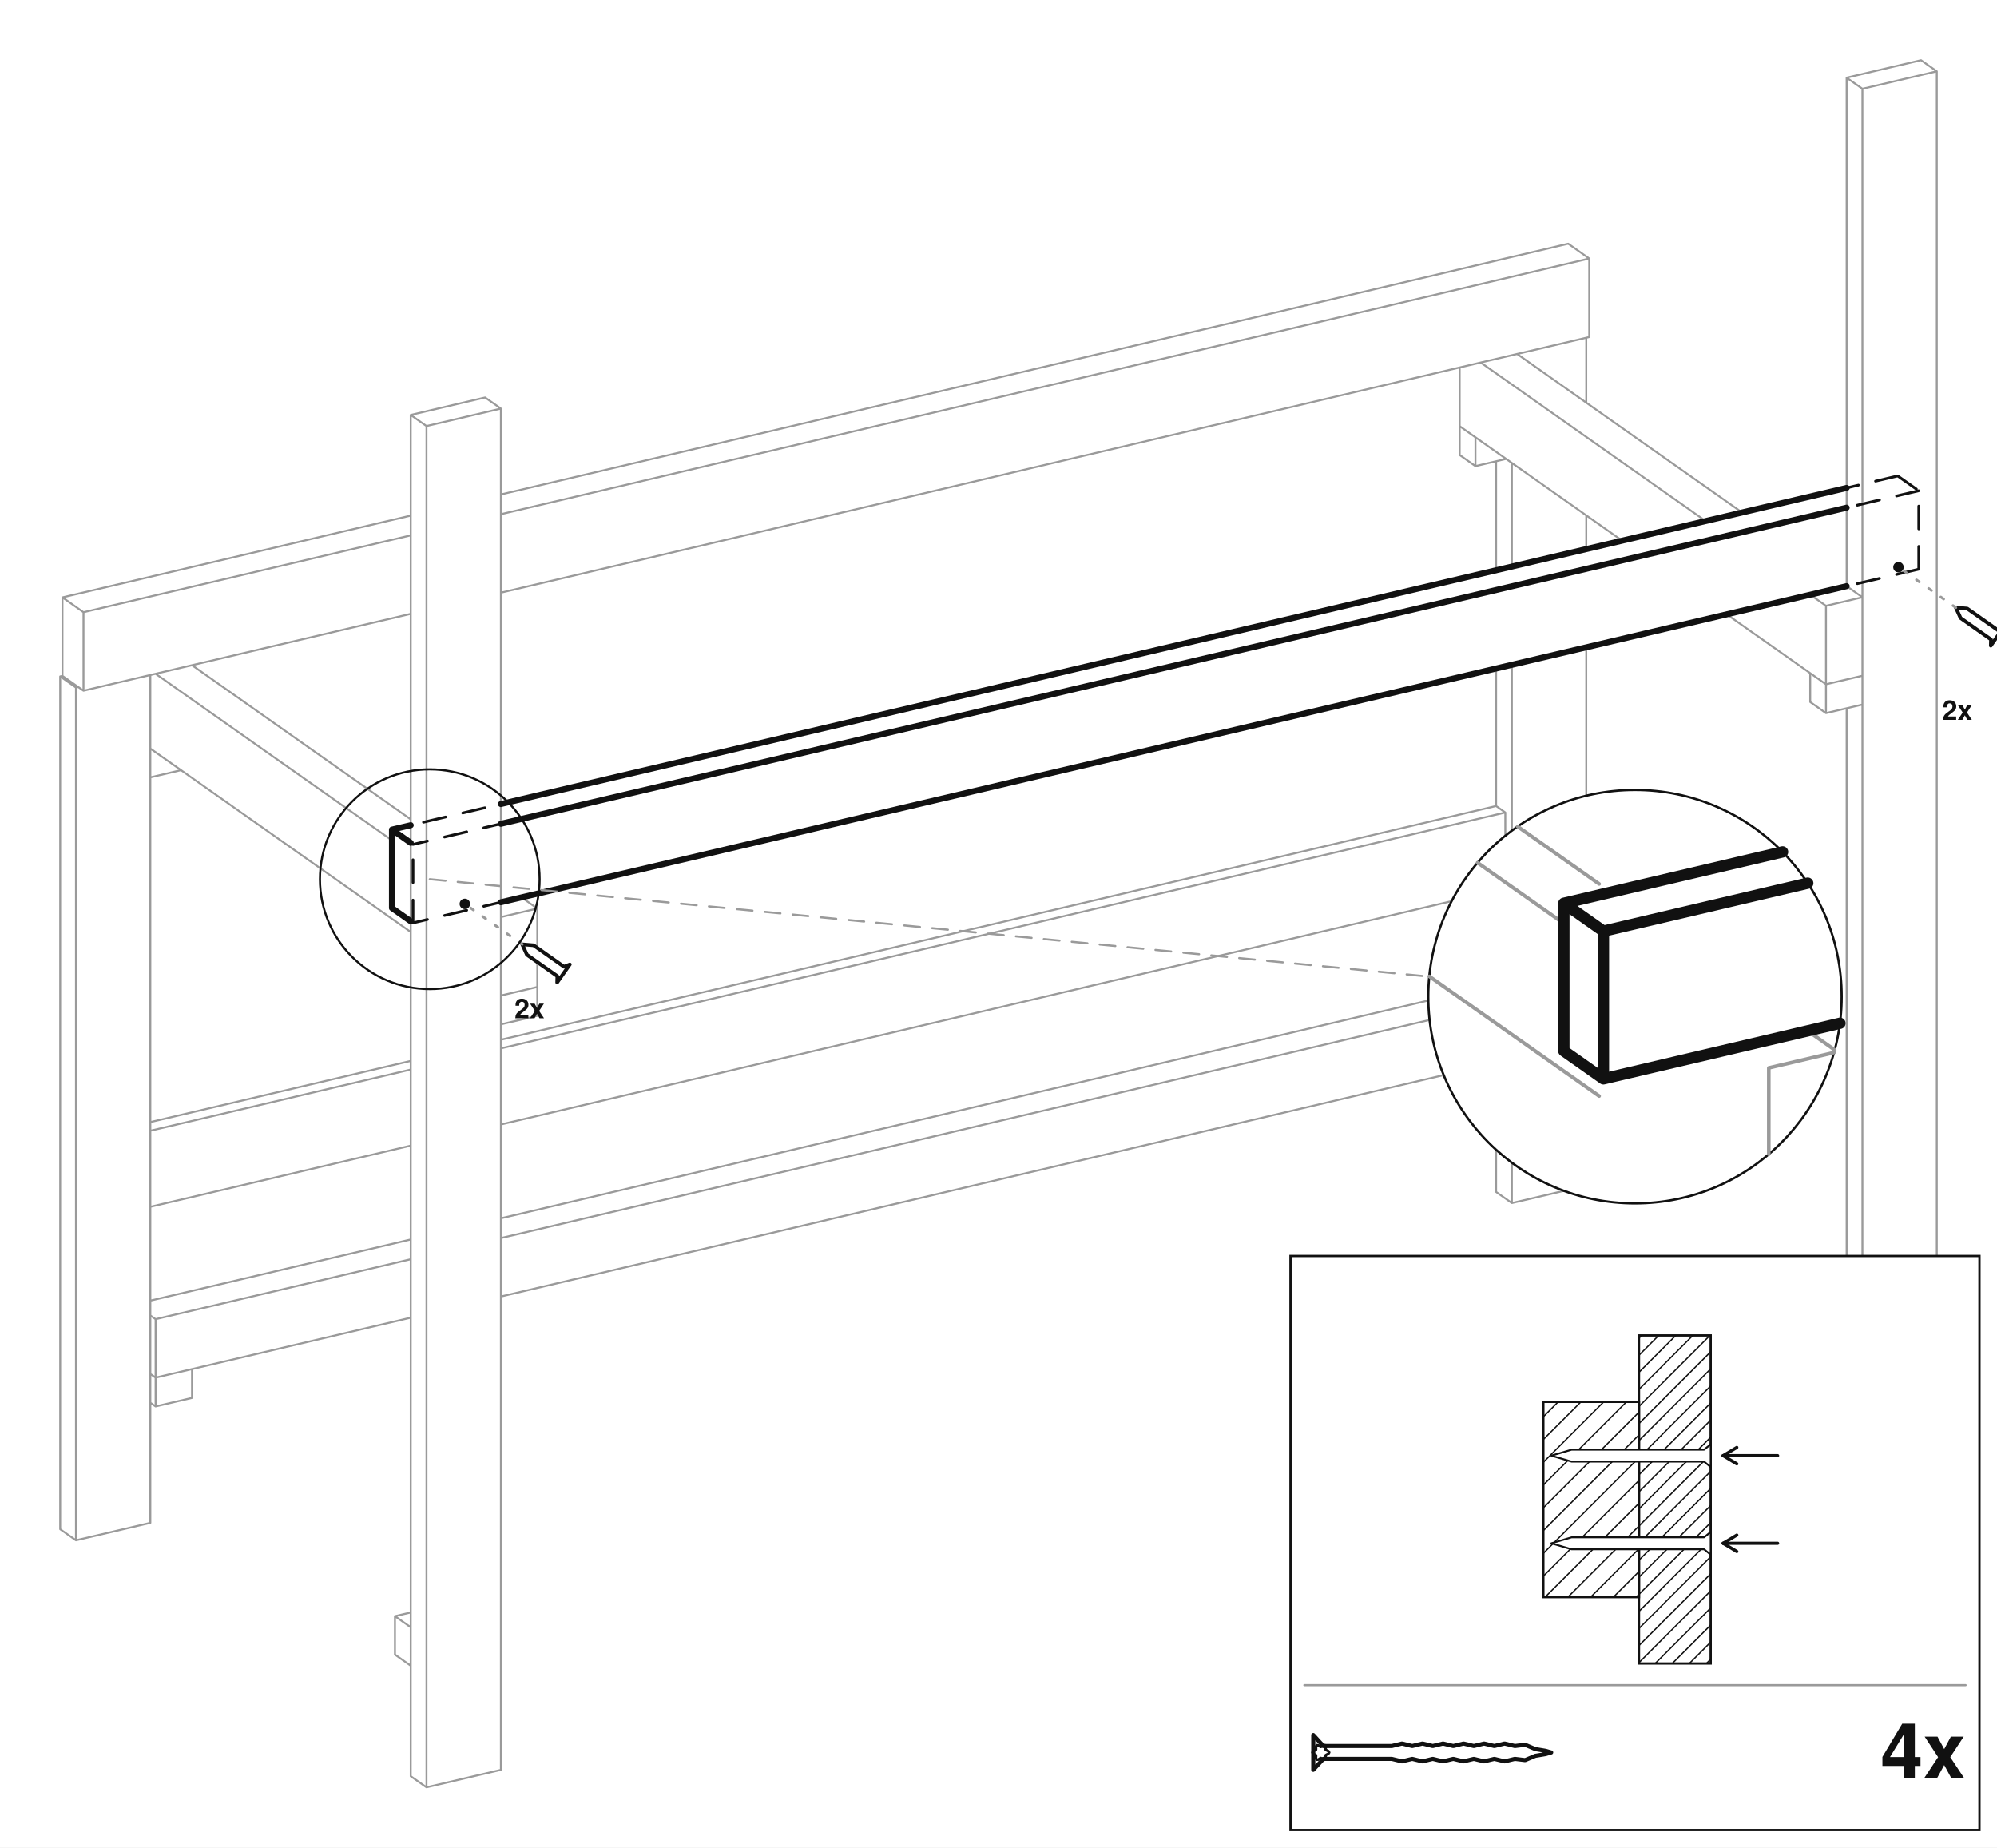
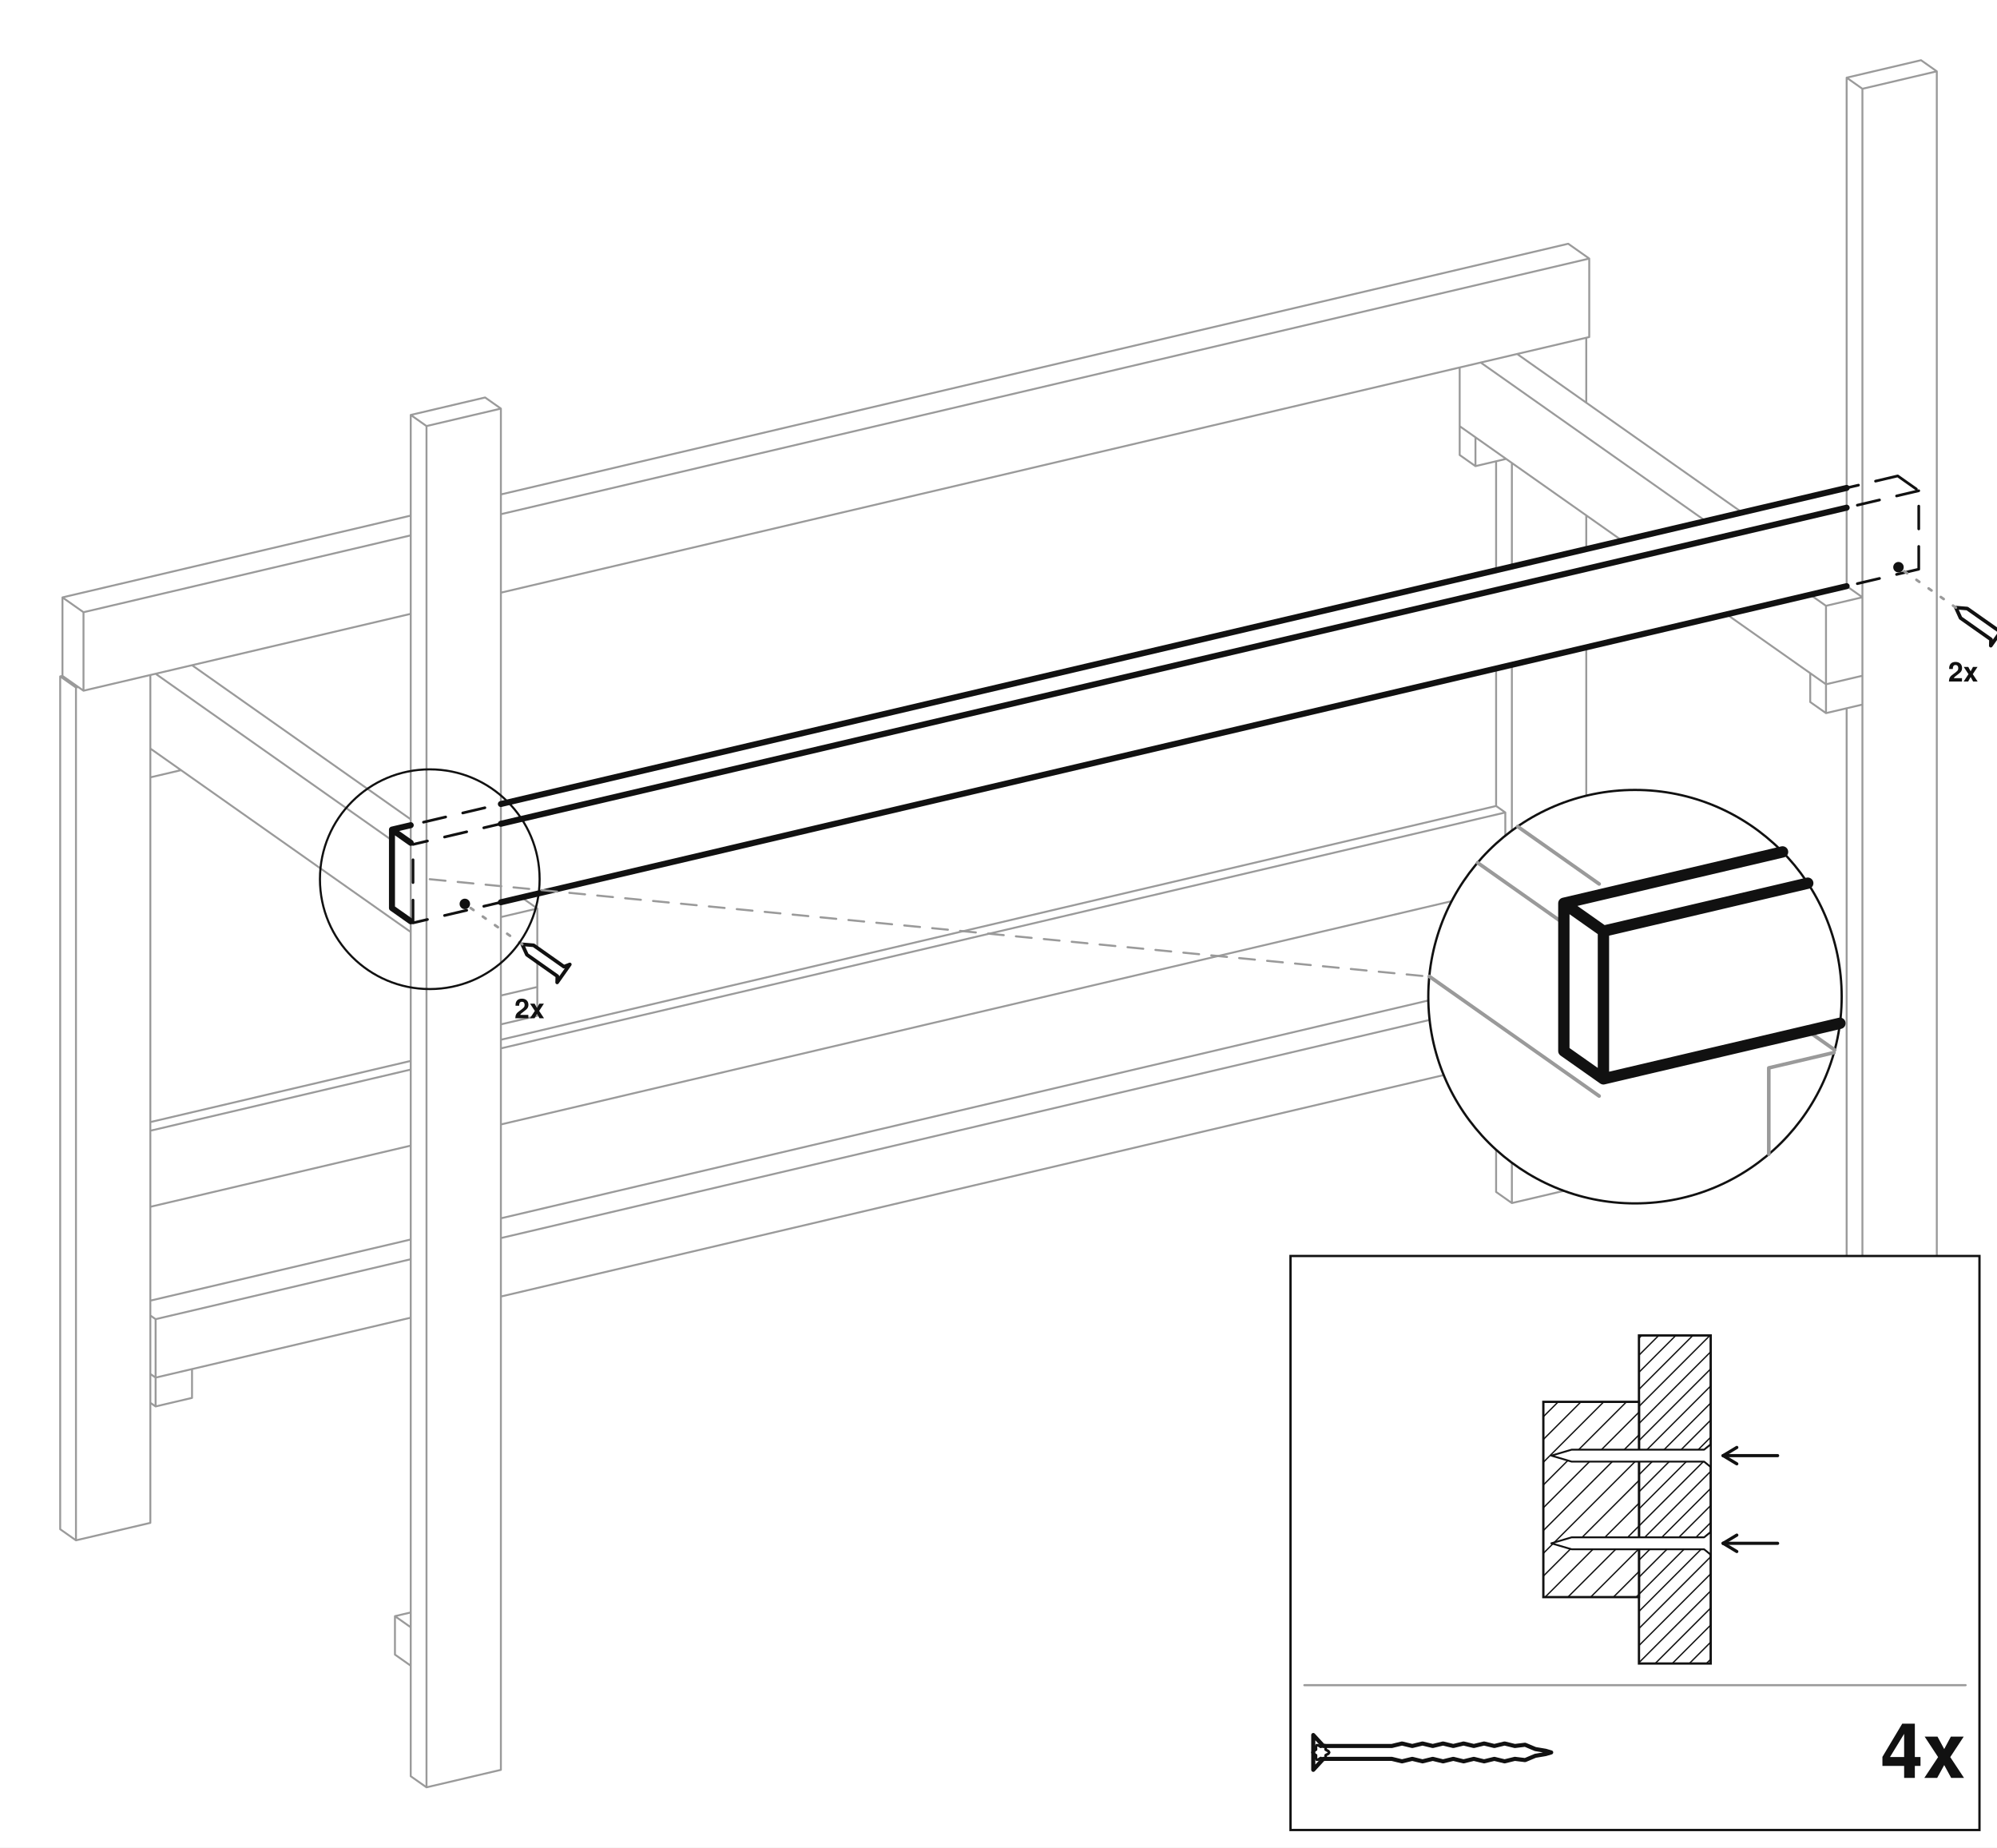
<svg xmlns="http://www.w3.org/2000/svg" viewBox="-1139.38 -913 2278.77 2107.79">
  <rect x="-1139.38" y="-913" width="2278.77" height="2107.79" fill="#ffffff" />
  <path d="M567.82,210.25 L591.82,227.15 M591.82,293.84 L591.82,227.15 M-967.82,587.77 L-961.82,592 M-961.82,658.69 L-961.82,592 M-967.82,654.46 L-961.82,658.69 M567.82,210.25 L-567.82,476.93 M-670.7,501.09 L-967.82,570.86 M591.82,293.84 L-567.82,566.16 M-670.7,590.32 L-961.82,658.69 M591.82,227.15 L-567.82,499.47 M-670.7,523.63 L-961.82,592 M591.82,326.73 L591.82,293.84 M526.26,319.58 L526.26,309.24 M550.26,336.49 L550.26,303.6 M526.26,319.58 L550.26,336.49 M591.82,326.73 L550.26,336.49 M591.82,293.84 L550.26,303.6 M-920.26,681.81 L-920.26,648.92 M-967.82,654.46 L-961.82,658.69 M-961.82,691.57 L-961.82,658.69 M-967.82,687.35 L-961.82,691.57 M-920.26,681.81 L-961.82,691.57 M-920.26,648.92 L-961.82,658.69 M670.7,439.6 L670.7,-174.5 M670.7,-286.57 L670.7,-325.03 M670.7,-453.6 L670.7,-527.69 M567.82,446.85 L567.82,332.37 M567.82,210.25 L567.82,103.17 M567.82,6.53 L567.82,-150.34 M567.82,-262.42 L567.82,-386.75 M585.82,459.53 L585.82,328.14 M585.82,222.93 L585.82,-154.57 M585.82,-266.64 L585.82,-384.82 M567.82,446.85 L585.82,459.53 M670.7,439.6 L585.82,459.53 M-967.82,824.38 L-967.82,-142.91 M-1070.7,831.63 L-1070.7,-141.3 M-1070.7,-141.3 L-1052.7,-128.62 M-1052.7,844.31 L-1052.7,-128.62 M-1070.7,831.63 L-1052.7,844.31 M-1068.1,-141.91 L-1070.7,-141.3 M-967.82,824.38 L-1052.7,844.31 M-1050.1,-129.23 L-1052.7,-128.62 M567.82,6.53 L578.32,13.92 M578.32,100.71 L578.32,13.92 M567.82,6.53 L-567.82,273.21 M-670.7,297.37 L-967.82,367.14 M578.32,100.71 L-567.82,369.86 M-670.7,394.02 L-967.82,463.79 M578.32,13.92 L-567.82,283.07 M-670.7,307.23 L-967.82,377 M650.1,-634.92 L674.1,-618.01 M674.1,-528.48 L674.1,-618.01 M-1068.1,-141.91 L-1068.1,-231.44 M-1068.1,-231.44 L-1044.1,-214.53 M-1044.1,-125 L-1044.1,-214.53 M-1068.1,-141.91 L-1044.1,-125 M650.1,-634.92 L-567.82,-348.92 M-670.7,-324.76 L-1068.1,-231.44 M674.1,-528.48 L-567.82,-236.84 M-670.7,-212.69 L-1044.1,-125 M674.1,-618.01 L-567.82,-326.37 M-670.7,-302.21 L-1044.1,-214.53 M-688.7,974.67 L-688.7,930.82 M-688.7,930.82 L-670.7,943.5 M-670.7,987.35 L-670.7,943.5 M-688.7,974.67 L-670.7,987.35 M-670.7,926.6 L-688.7,930.82 M1052.7,-844.31 L1070.7,-831.63 M1070.7,721.4 L1070.7,-831.63 M967.82,728.65 L967.82,-104.95 M967.82,-244.28 L967.82,-824.38 M967.82,-824.38 L985.82,-811.7 M985.82,741.33 L985.82,-811.7 M967.82,728.65 L985.82,741.33 M1052.7,-844.31 L967.82,-824.38 M1070.7,721.4 L985.82,741.33 M1070.7,-831.63 L985.82,-811.7 M-585.82,-459.53 L-567.82,-446.85 M-567.82,1106.17 L-567.82,-446.85 M-670.7,1113.42 L-670.7,-439.6 M-670.7,-439.6 L-652.7,-426.92 M-652.7,1126.1 L-652.7,-426.92 M-670.7,1113.42 L-652.7,1126.1 M-585.82,-459.53 L-670.7,-439.6 M-567.82,1106.17 L-652.7,1126.1 M-567.82,-446.85 L-652.7,-426.92 M526.26,-393.89 L526.26,-426.78 M526.26,-426.78 L544.26,-414.1 M544.26,-381.21 L544.26,-414.1 M526.26,-393.89 L544.26,-381.21 M579.27,-389.44 L544.26,-381.21 M985.82,-109.18 L985.82,-142.07 M926.26,-112.1 L926.26,-144.99 M926.26,-144.99 L944.26,-132.31 M944.26,-99.42 L944.26,-132.31 M926.26,-112.1 L944.26,-99.42 M985.82,-109.18 L944.26,-99.42 M985.82,-142.07 L944.26,-132.31 M-967.82,-26.13 L-967.82,-59.02 M-932.81,-34.36 L-967.82,-26.13 M-526.26,245.9 L-526.26,213.01 M-567.82,255.66 L-567.82,222.77 M-526.26,245.9 L-567.82,255.66 M-526.26,213.01 L-567.82,222.77 M591.82,-509.16 L848.51,-328.33 M967.82,-244.28 L985.82,-231.6 M985.82,-142.07 L985.82,-231.6 M526.26,-426.78 L526.26,-493.77 M550.26,-499.4 L806.94,-318.57 M926.26,-234.51 L944.26,-221.83 M944.26,-132.31 L944.26,-221.83 M526.26,-426.78 L711.63,-296.19 M830.94,-212.13 L944.26,-132.31 M985.82,-142.07 L944.26,-132.31 M985.82,-231.6 L944.26,-221.83 M-920.26,-154.08 L-670.7,21.73 M-544.26,110.8 L-526.26,123.49 M-526.26,213.01 L-526.26,123.49 M-961.82,-144.32 L-692.1,45.7 M-567.82,222.77 L-567.82,133.25 M-967.82,-59.02 L-670.7,150.3 M-526.26,213.01 L-567.82,222.77 M-526.26,123.49 L-567.82,133.25" fill="none" stroke="#9a9a9a" stroke-width="2.2" stroke-linecap="round" stroke-linejoin="round" />
  <path d="M1026.1,-370.03 L1050.1,-353.12 M1050.1,-263.6 L1050.1,-353.12 M-692.1,122.98 L-692.1,33.45 M-692.1,33.45 L-668.1,50.36 M-668.1,139.89 L-668.1,50.36 M-692.1,122.98 L-668.1,139.89 M1026.1,-370.03 L-692.1,33.45 M1050.1,-263.6 L-668.1,139.89 M1050.1,-353.12 L-668.1,50.36" fill="none" stroke="#111111" stroke-width="3.09" stroke-linecap="round" stroke-linejoin="round" stroke-dasharray="26 20" />
  <path d="M-692.1,122.98 L-692.1,33.45 M-692.1,33.45 L-670.7,48.53 M-692.1,122.98 L-670.7,138.06 M967.82,-356.35 L-567.82,4.27 M-670.7,28.43 L-692.1,33.45 M967.82,-244.28 L-567.82,116.34 M967.82,-333.8 L-567.82,26.81" fill="none" stroke="#111111" stroke-width="6.87" stroke-linecap="round" stroke-linejoin="round" />
  <rect x="333.21" y="519.91" width="786.17" height="654.88" rx="0" fill="#ffffff" stroke="#111111" stroke-width="2.61" />
  <rect x="730.84" y="610.57" width="81.84" height="374.27" rx="0" fill="#ffffff" stroke="#111111" stroke-width="2.61" />
  <path d="M730.84,613.63 L733.91,610.57 M730.84,633.12 L753.39,610.57 M730.84,652.6 L772.88,610.57 M730.84,672.09 L792.36,610.57 M730.84,691.57 L811.85,610.57 M730.84,711.06 L812.68,629.22 M730.84,730.54 L812.68,648.71 M730.84,750.03 L812.68,668.19 M730.84,769.51 L812.68,687.68 M730.84,789 L812.68,707.16 M730.84,808.48 L812.68,726.65 M730.84,827.97 L812.68,746.13 M730.84,847.45 L812.68,765.62 M730.84,866.94 L812.68,785.1 M730.84,886.42 L812.68,804.59 M730.84,905.91 L812.68,824.07 M730.84,925.39 L812.68,843.56 M730.84,944.88 L812.68,863.04 M730.84,964.37 L812.68,882.53 M730.84,983.85 L812.68,902.01 M749.34,984.84 L812.68,921.5 M768.83,984.84 L812.68,940.98 M788.31,984.84 L812.68,960.47 M807.8,984.84 L812.68,979.95" fill="none" stroke="#111111" stroke-width="1.51" />
  <rect x="621.73" y="686.31" width="109.12" height="222.78" rx="0" fill="#ffffff" stroke="#111111" stroke-width="2.61" />
  <path d="M621.73,703.26 L638.68,686.31 M621.73,729.24 L664.66,686.31 M621.73,755.22 L690.64,686.31 M621.73,781.2 L716.62,686.31 M621.73,807.18 L730.84,698.07 M621.73,833.17 L730.84,724.05 M621.73,859.15 L730.84,750.03 M621.73,885.13 L730.84,776.01 M623.74,909.09 L730.84,801.99 M649.72,909.09 L730.84,827.97 M675.7,909.09 L730.84,853.95 M701.68,909.09 L730.84,879.93 M727.66,909.09 L730.84,905.91" fill="none" stroke="#111111" stroke-width="1.51" />
  <path d="M812.68,860.67 L805.18,854.53 L654.01,854.53 L630.82,847.71 L654.01,840.89 L805.18,840.89 L812.68,834.76 Z" fill="#ffffff" stroke="#111111" stroke-width="2.09" stroke-linejoin="round" />
  <path d="M889.06,847.71 L826.93,847.71" fill="none" stroke="#111111" stroke-width="3.61" stroke-linecap="round" />
  <path d="M826.93,847.71 L842.48,857.07" fill="none" stroke="#111111" stroke-width="3.61" stroke-linecap="round" />
  <path d="M826.93,847.71 L842.48,838.36" fill="none" stroke="#111111" stroke-width="3.61" stroke-linecap="round" />
  <path d="M812.68,760.65 L805.18,754.51 L654.01,754.51 L630.82,747.69 L654.01,740.87 L805.18,740.87 L812.68,734.73 Z" fill="#ffffff" stroke="#111111" stroke-width="2.09" stroke-linejoin="round" />
  <path d="M889.06,747.69 L826.93,747.69" fill="none" stroke="#111111" stroke-width="3.61" stroke-linecap="round" />
  <path d="M826.93,747.69 L842.48,757.04" fill="none" stroke="#111111" stroke-width="3.61" stroke-linecap="round" />
  <path d="M826.93,747.69 L842.48,738.34" fill="none" stroke="#111111" stroke-width="3.61" stroke-linecap="round" />
  <path d="M349.01,1009.55 L1103.59,1009.55" fill="none" stroke="#9a9a9a" stroke-width="2.4" stroke-linecap="round" />
  <svg x="349.01" y="1035.37" width="291.85" height="101.81" viewBox="0 0 344 120" preserveAspectRatio="xMidYMid meet">
    <g fill="none" stroke="#111" stroke-width="5.5" stroke-linecap="round" stroke-linejoin="round">
      <g transform="scale(4) translate(3 15)" stroke-width="1.38">
        <path d="M 0 -5.85 L 3.39 -2.16 L 26.38 -2.16 L 26.38 -2.16 L 29.83 -3 L 33.28 -2.16 L 36.73 -3 L 40.18 -2.16 L 43.63 -3 L 47.08 -2.16 L 50.53 -3 L 53.98 -2.16 L 57.43 -3 L 60.88 -2.16 L 64.33 -3 L 67.78 -2.16 L 71.23 -2.58 L 74.68 -1.13 L 78.13 -0.55 L 80 0 L 80 0 L 80 0 L 78.13 0.55 L 74.68 1.13 L 71.23 2.58 L 67.78 2.16 L 64.33 3 L 60.88 2.16 L 57.43 3 L 53.98 2.16 L 50.53 3 L 47.08 2.16 L 43.63 3 L 40.18 2.16 L 36.73 3 L 33.28 2.16 L 29.83 3 L 26.38 2.16 L 26.38 2.16 L 3.39 2.16 L 0 5.85 Z" />
        <path d="M 5.35 0 L 5.07 0.45 L 4.52 0.72 L 4.16 0.94 L 4.15 1.35 L 4.19 1.97 L 3.94 2.43 L 3.42 2.42 L 2.91 2.07 L 2.54 1.87 L 2.17 2.07 L 1.66 2.42 L 1.14 2.43 L 0.89 1.97 L 0.93 1.35 L 0.92 0.94 L 0.56 0.72 L 0.01 0.45 L -0.27 0 L 0.01 -0.45 L 0.56 -0.72 L 0.92 -0.94 L 0.93 -1.35 L 0.89 -1.97 L 1.14 -2.43 L 1.66 -2.42 L 2.17 -2.07 L 2.54 -1.87 L 2.91 -2.07 L 3.42 -2.42 L 3.94 -2.43 L 4.19 -1.97 L 4.15 -1.35 L 4.16 -0.94 L 4.52 -0.72 L 5.07 -0.45 Z" stroke-width="0.88" />
      </g>
    </g>
  </svg>
  <text x="1103.59" y="1115.36" font-family="Helvetica, Arial, sans-serif" font-size="87.27" font-weight="bold" text-anchor="end" fill="#111111">4x</text>
  <path d="M1132.31,-176.37 L1132.49,-183.5 L1097.81,-207.93 L1092.44,-219.79 L1105.41,-218.73 L1140.09,-194.3 L1146.75,-196.87 Z" fill="#ffffff" stroke="#111111" stroke-width="4.12" stroke-linejoin="round" />
  <path d="M1092.44,-219.79 L1026.96,-265.92" fill="none" stroke="#9a9a9a" stroke-width="3.02" stroke-linecap="round" stroke-dasharray="4 13" />
  <circle cx="1026.96" cy="-265.92" r="5.98" fill="#111111" />
  <path d="M-503.62,207.8 L-503.43,200.66 L-538.11,176.23 L-543.48,164.37 L-530.51,165.44 L-495.83,189.87 L-489.17,187.29 Z" fill="#ffffff" stroke="#111111" stroke-width="4.12" stroke-linejoin="round" />
  <path d="M-543.48,164.37 L-608.96,118.24" fill="none" stroke="#9a9a9a" stroke-width="3.02" stroke-linecap="round" stroke-dasharray="4 13" />
  <circle cx="-608.96" cy="118.24" r="5.98" fill="#111111" />
-   <text x="1076.99" y="-91.72" font-family="Helvetica, Arial, sans-serif" font-size="30.91" font-weight="bold" text-anchor="start" fill="#111111">2x</text>
+   <text x="1083.6" y="-135.46" font-family="Helvetica, Arial, sans-serif" font-size="30.91" font-weight="bold" text-anchor="start" fill="#111111">2x</text>
  <text x="-552.32" y="248.71" font-family="Helvetica, Arial, sans-serif" font-size="30.91" font-weight="bold" text-anchor="start" fill="#111111">2x</text>
  <circle cx="-648.96" cy="90.06" r="125.33" fill="none" stroke="#111111" stroke-width="2.4" />
  <path d="M-648.96,90.06 L726.3,224.06" fill="none" stroke="#9a9a9a" stroke-width="2.4" stroke-linecap="round" stroke-dasharray="18 14" />
  <circle cx="726.3" cy="224.06" r="235.85" fill="#ffffff" stroke="#111111" stroke-width="2.61" />
  <path d="M592.36,29.93 L685.4,95.47 M923.33,263.1 L954.19,284.83 M546.67,71.22 L645.12,140.58 M878.98,403.82 L878.98,305.33 M491.59,200.89 L685.4,337.43 M953.36,287.86 L878.98,305.33" fill="none" stroke="#9a9a9a" stroke-width="4.14" stroke-linecap="round" stroke-linejoin="round" />
  <path d="M645.12,286.01 L645.12,117.53 M645.12,117.53 L690.29,149.35 M690.29,317.82 L690.29,149.35 M645.12,286.01 L690.29,317.82 M894.69,58.92 L645.12,117.53 M960.18,254.44 L690.29,317.82 M923.44,94.6 L690.29,149.35" fill="none" stroke="#111111" stroke-width="12.93" stroke-linecap="round" stroke-linejoin="round" />
</svg>
